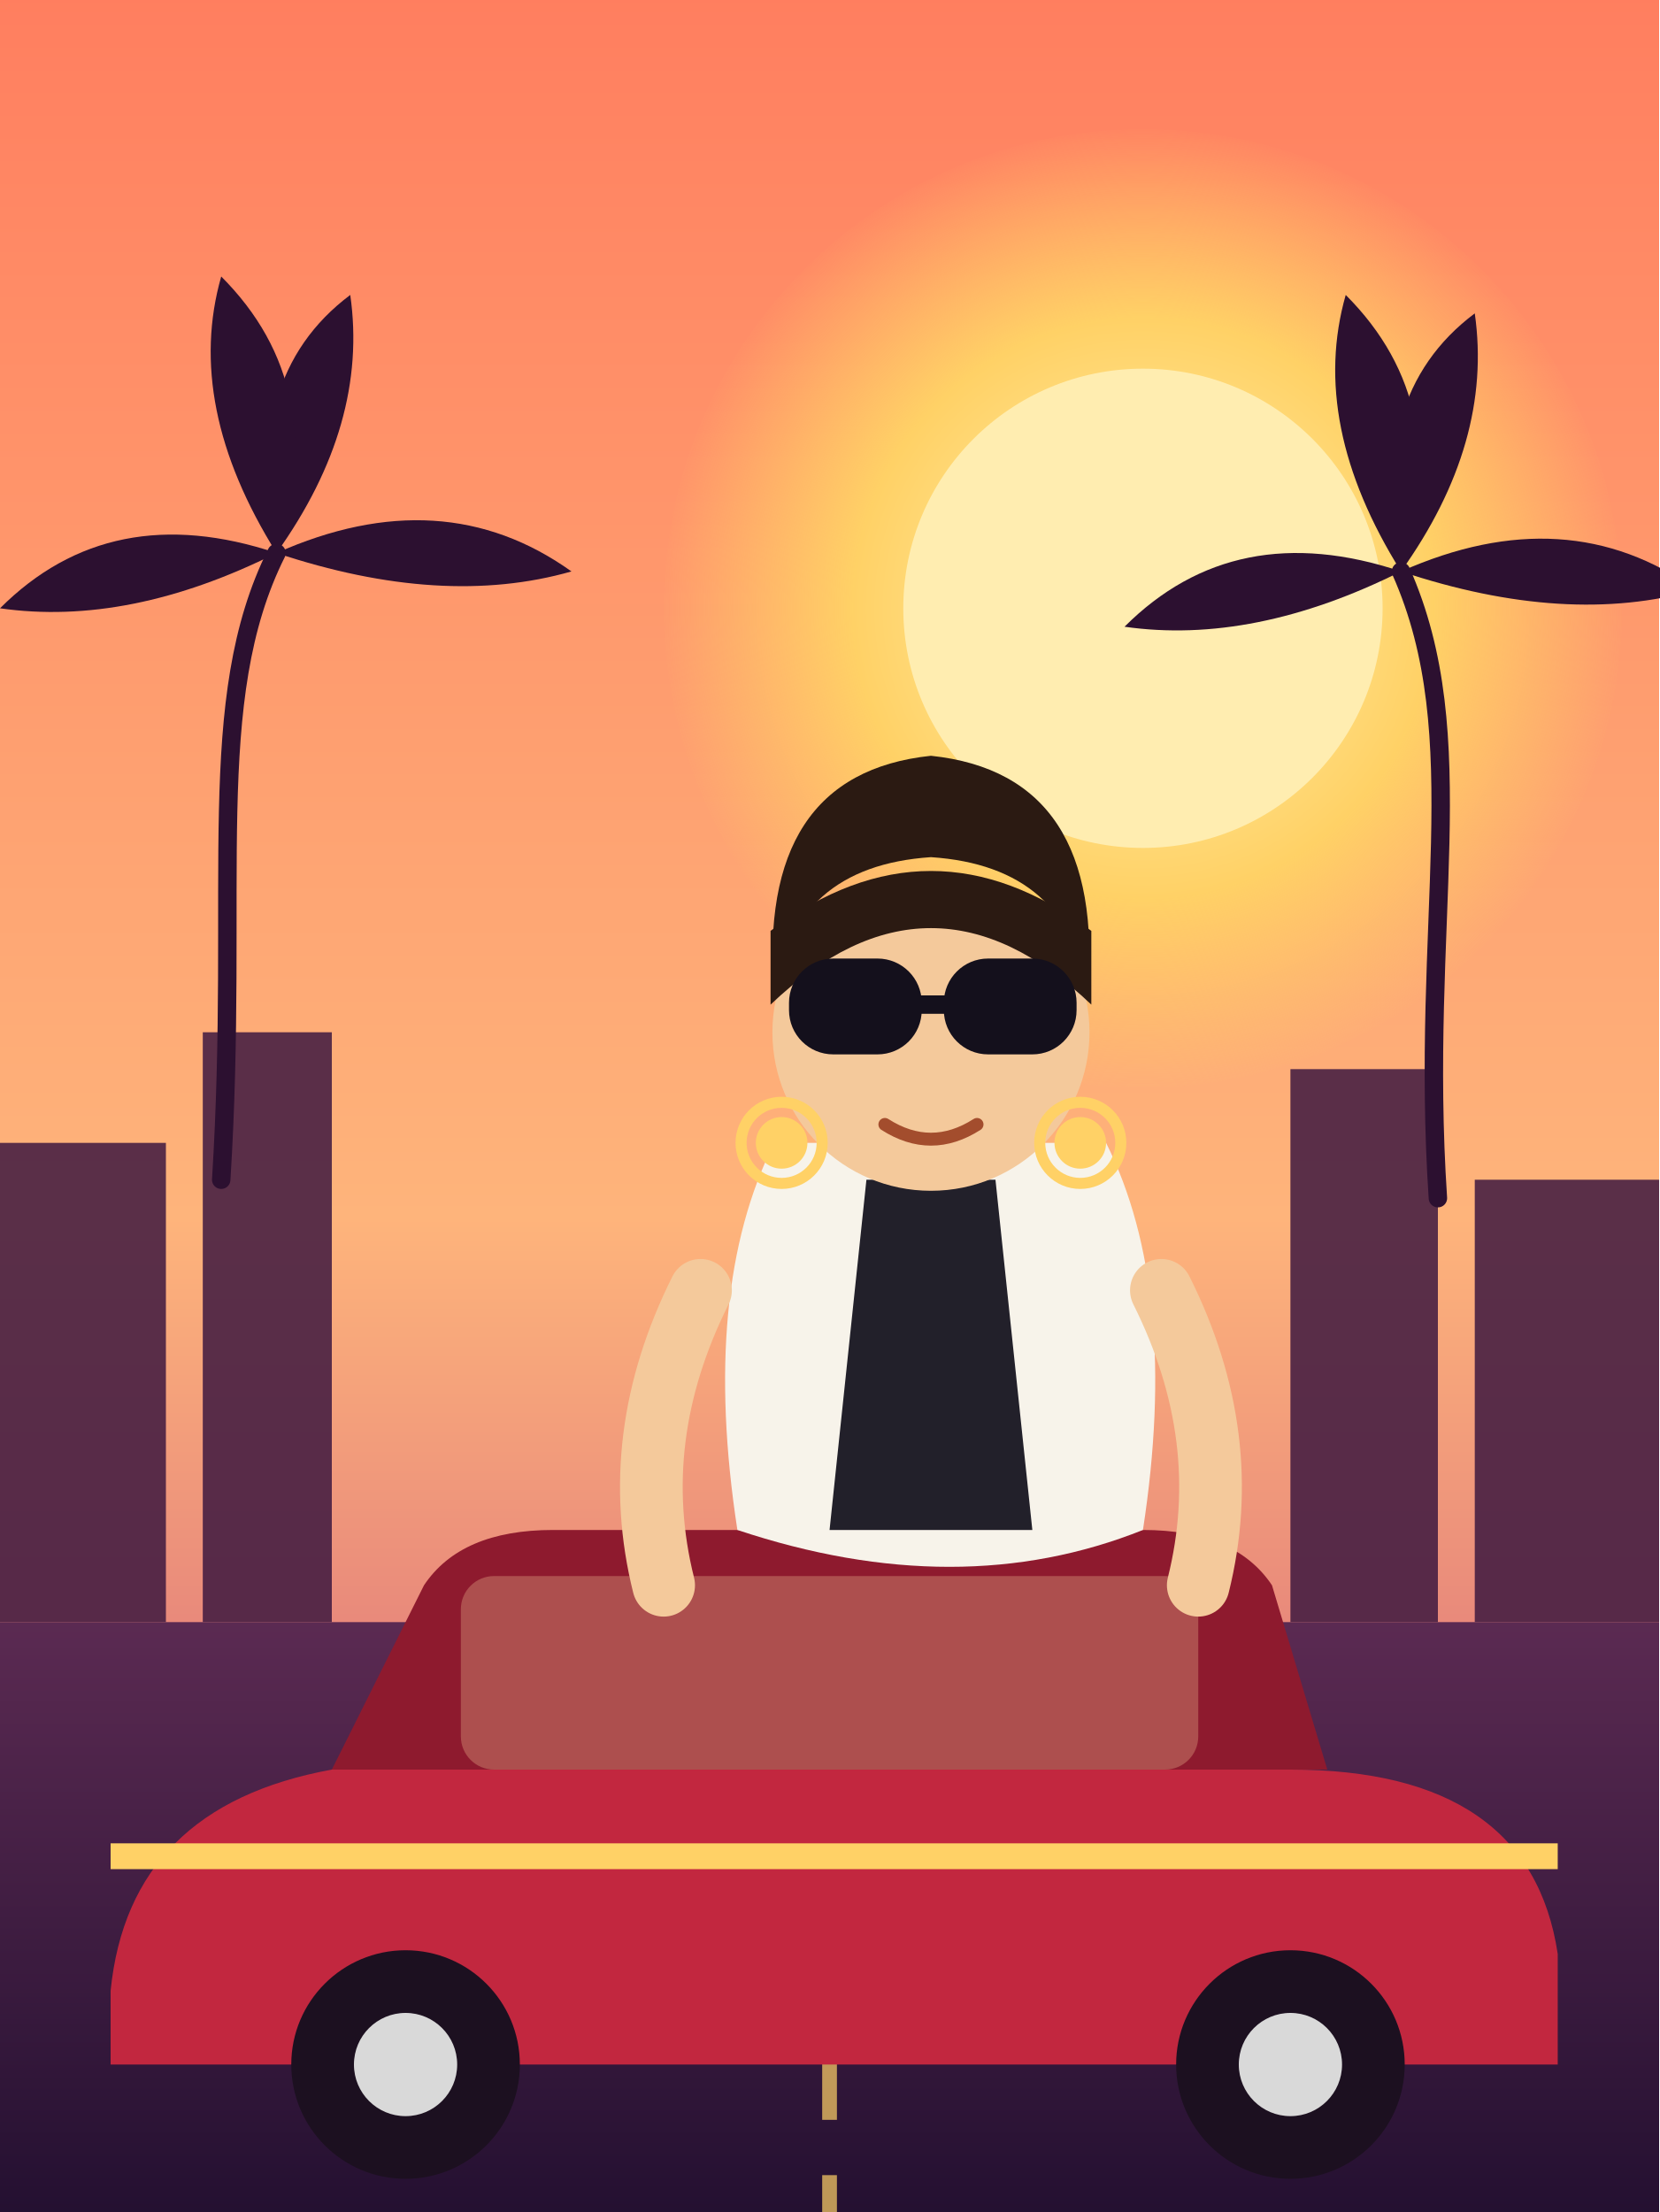
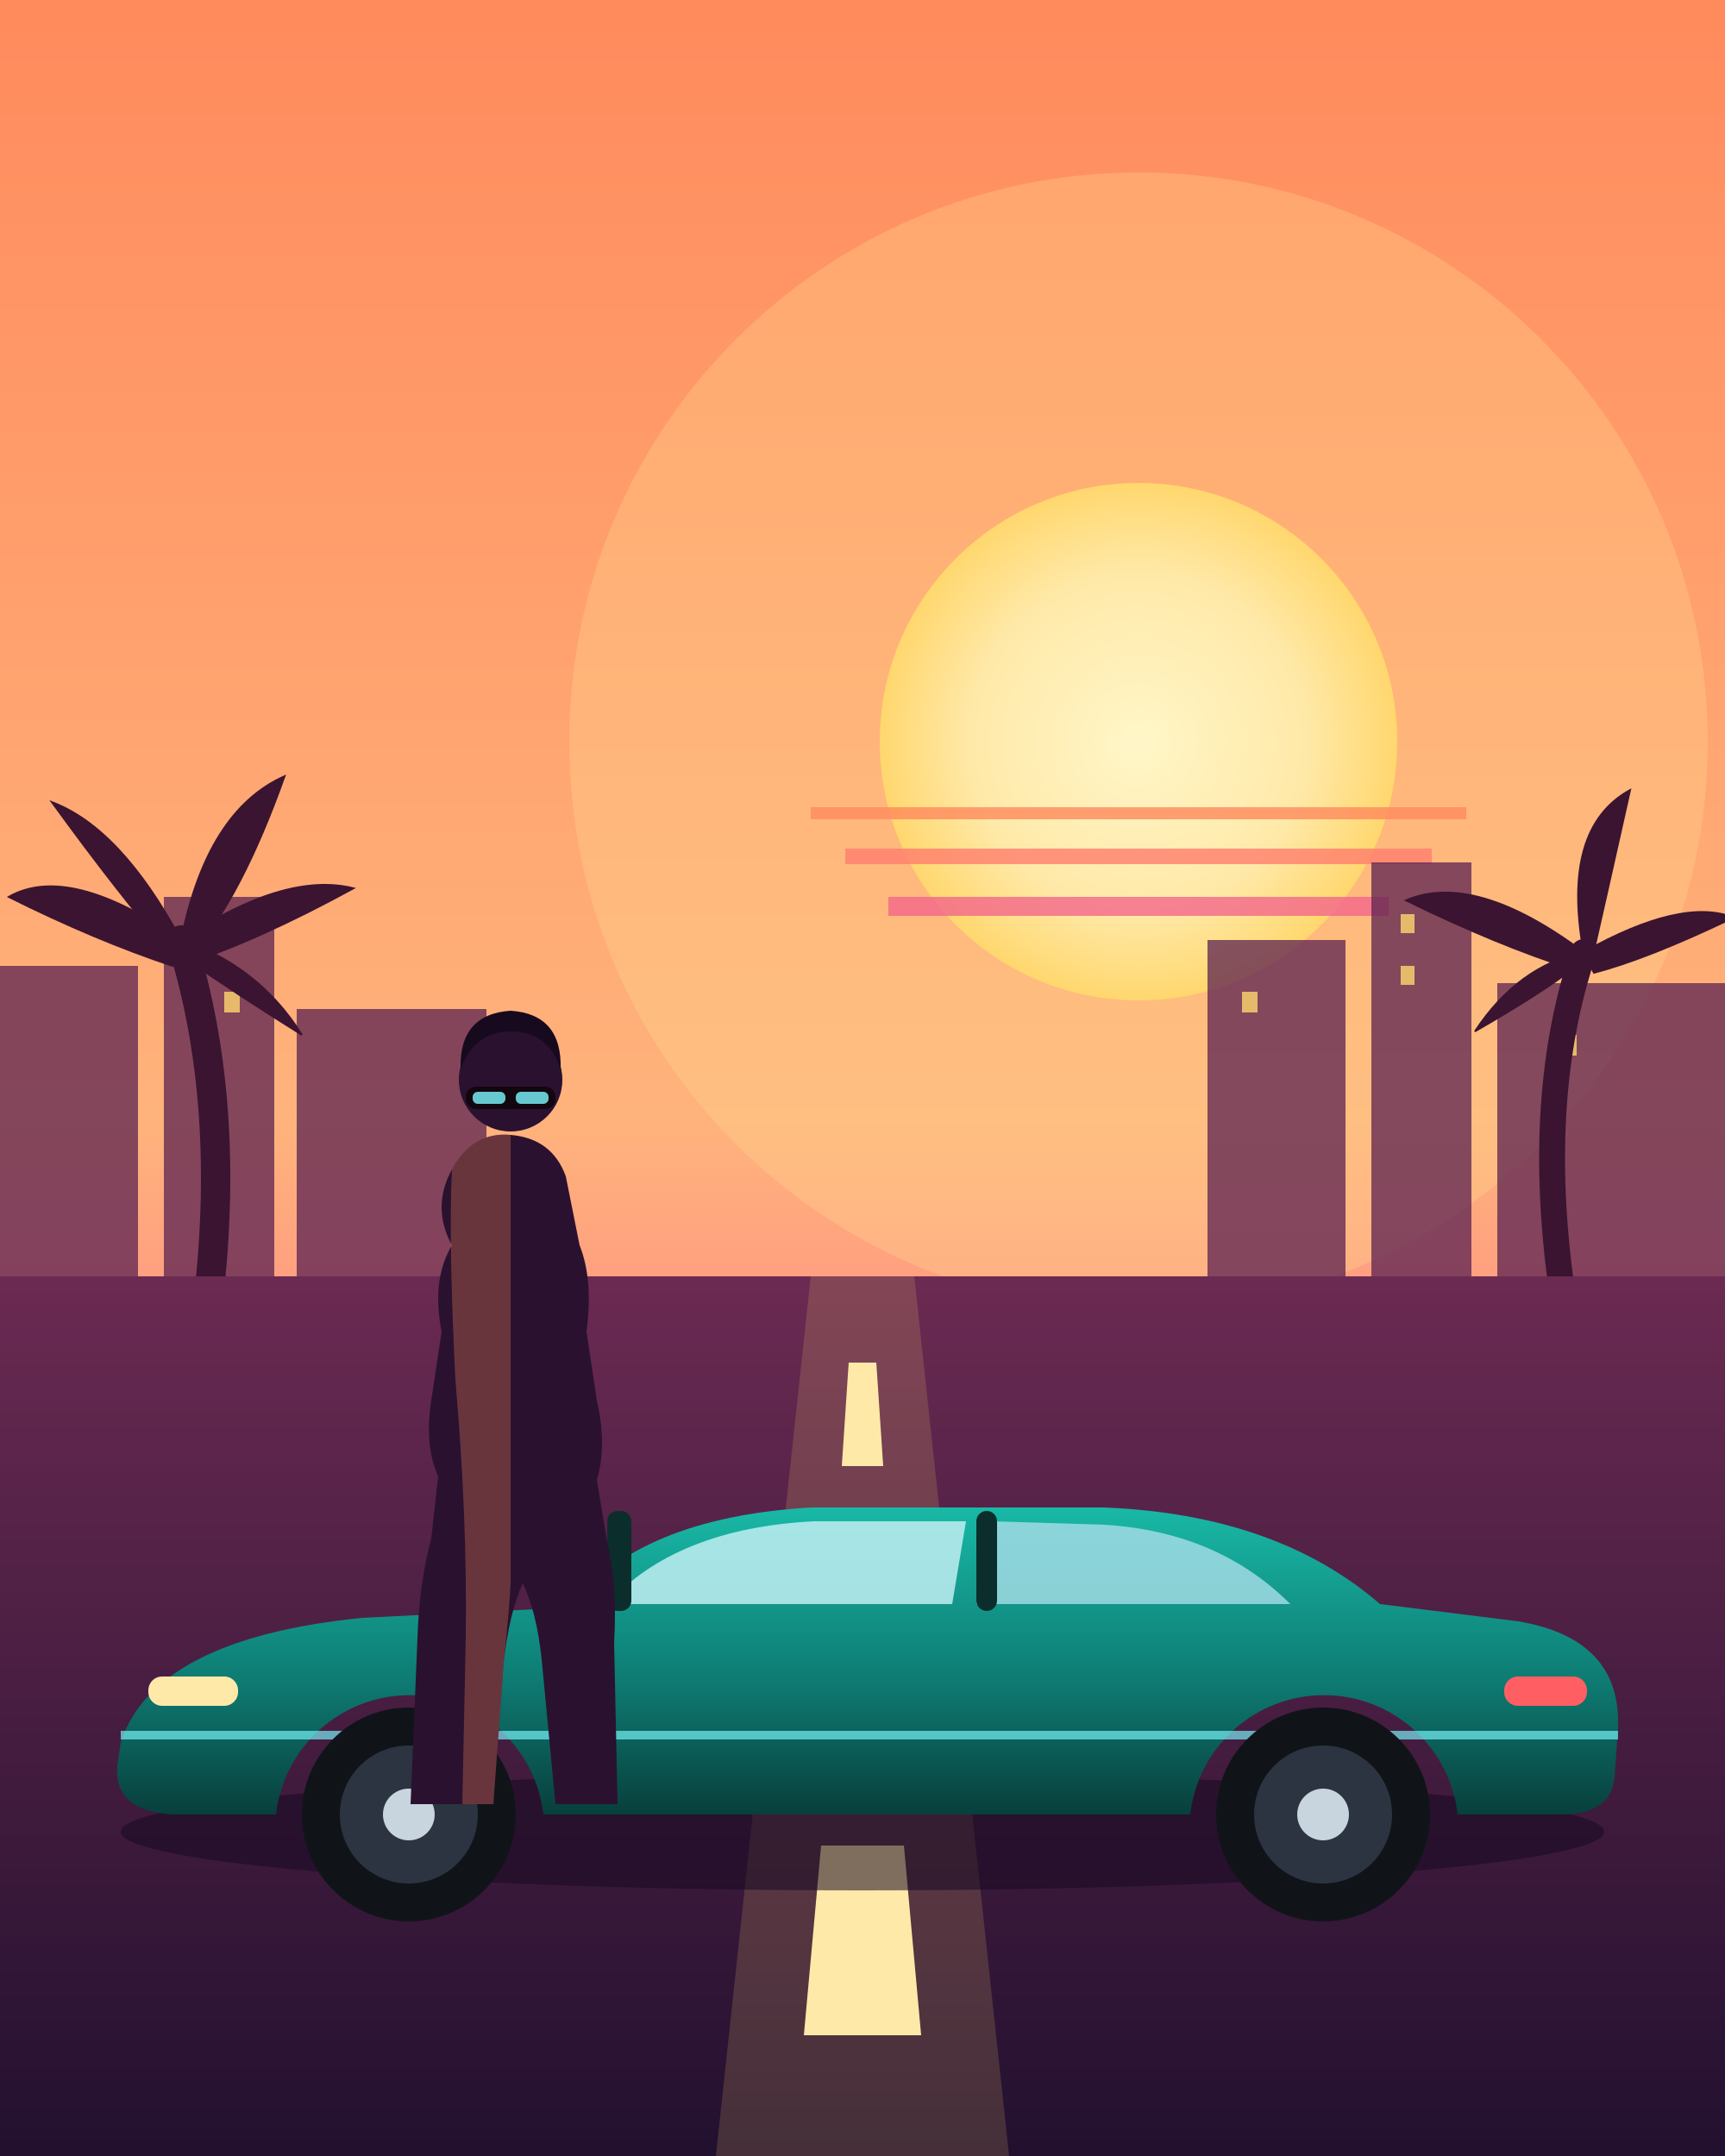
- <svg xmlns="http://www.w3.org/2000/svg" viewBox="0 0 900 1200" width="900" height="1200">
+ <svg xmlns="http://www.w3.org/2000/svg" viewBox="0 0 1000 1250" width="1000" height="1250">
  <defs>
    <linearGradient id="sky" x1="0" y1="0" x2="0" y2="1">
-       <stop offset="0" stop-color="#ff7e5f" />
-       <stop offset=".55" stop-color="#feb47b" />
-       <stop offset="1" stop-color="#c94b7c" />
+       <stop offset="0" stop-color="#ff8a5c" />
+       <stop offset=".52" stop-color="#ffb37c" />
+       <stop offset=".78" stop-color="#ff6e8a" />
+       <stop offset="1" stop-color="#83308e" />
    </linearGradient>
    <linearGradient id="road" x1="0" y1="0" x2="0" y2="1">
-       <stop offset="0" stop-color="#5b2a52" />
-       <stop offset="1" stop-color="#241031" />
+       <stop offset="0" stop-color="#6b2a52" />
+       <stop offset="1" stop-color="#22102f" />
    </linearGradient>
    <radialGradient id="sun" cx=".5" cy=".5" r=".5">
-       <stop offset="0" stop-color="#fff3b0" />
-       <stop offset=".6" stop-color="#ffd166" />
-       <stop offset="1" stop-color="#ffd166" stop-opacity="0" />
+       <stop offset="0" stop-color="#fff6c8" />
+       <stop offset=".65" stop-color="#ffe9a8" />
+       <stop offset="1" stop-color="#ffd76e" />
    </radialGradient>
+     <linearGradient id="carbody" x1="0" y1="0" x2="0" y2="1">
+       <stop offset="0" stop-color="#19b8a6" />
+       <stop offset=".55" stop-color="#0e7d74" />
+       <stop offset="1" stop-color="#083f3c" />
+     </linearGradient>
  </defs>
-   <rect width="900" height="1200" fill="url(#sky)" />
-   <circle cx="620" cy="330" r="260" fill="url(#sun)" />
-   <circle cx="620" cy="330" r="130" fill="#ffedb0" />
-   <g fill="#3d1740" opacity=".85">
-     <rect x="0" y="620" width="90" height="260" />
-     <rect x="110" y="560" width="70" height="320" />
-     <rect x="700" y="580" width="80" height="300" />
-     <rect x="800" y="640" width="100" height="240" />
+   <rect width="1000" height="1250" fill="url(#sky)" />
+   <circle cx="660" cy="430" r="330" fill="#ffdf8e" opacity=".28" />
+   <circle cx="660" cy="430" r="150" fill="url(#sun)" />
+   <rect x="470" y="468" width="380" height="7" fill="#ff8a5c" opacity=".8" />
+   <rect x="490" y="492" width="340" height="9" fill="#ff7e6e" opacity=".8" />
+   <rect x="515" y="520" width="290" height="11" fill="#f2668b" opacity=".8" />
+   <g fill="#5b2150" opacity=".75">
+     <rect x="-10" y="560" width="90" height="180" />
+     <rect x="95" y="520" width="64" height="220" />
+     <rect x="172" y="585" width="110" height="155" />
+     <rect x="700" y="545" width="80" height="195" />
+     <rect x="795" y="500" width="58" height="240" />
+     <rect x="868" y="570" width="140" height="170" />
  </g>
-   <g stroke="#2c1030" stroke-width="10" stroke-linecap="round" fill="none">
-     <path d="M120 640 C 130 480, 110 380, 150 300" />
-     <path d="M780 650 C 770 500, 800 400, 760 310" />
+   <g fill="#ffd76e" opacity=".8">
+     <rect x="112" y="545" width="9" height="12" />
+     <rect x="130" y="575" width="9" height="12" />
+     <rect x="812" y="530" width="8" height="11" />
+     <rect x="812" y="560" width="8" height="11" />
+     <rect x="720" y="575" width="9" height="12" />
+     <rect x="905" y="600" width="9" height="12" />
  </g>
-   <g fill="#2c1030">
-     <path d="M150 300 q -90 -30 -150 30 q 70 10 150 -30Z" />
-     <path d="M150 300 q -20 -95 40 -140 q 10 70 -40 140Z" />
-     <path d="M150 300 q 90 -40 160 10 q -70 20 -160 -10Z" />
-     <path d="M150 300 q 30 -90 -30 -150 q -20 70 30 150Z" />
-     <path d="M760 310 q -90 -30 -150 30 q 70 10 150 -30Z" />
-     <path d="M760 310 q -20 -95 40 -140 q 10 70 -40 140Z" />
-     <path d="M760 310 q 90 -40 160 10 q -70 20 -160 -10Z" />
-     <path d="M760 310 q 30 -90 -30 -150 q -20 70 30 150Z" />
+   <g stroke="#3a1430" fill="#3a1430">
+     <path d="M120 760 Q135 640 105 545" stroke-width="17" fill="none" stroke-linecap="round" />
+     <path d="M105 545 Q40 500 5 520 Q55 545 100 560 Z" />
+     <path d="M105 545 Q70 480 30 465 Q70 520 98 552 Z" />
+     <path d="M105 545 Q120 470 165 450 Q140 520 112 552 Z" />
+     <path d="M105 545 Q165 505 205 515 Q150 545 110 558 Z" />
+     <path d="M105 545 Q150 560 175 600 Q135 575 108 556 Z" />
+     <path d="M905 745 Q890 635 918 552" stroke-width="15" fill="none" stroke-linecap="round" />
+     <path d="M918 552 Q855 505 815 522 Q868 548 912 562 Z" />
+     <path d="M918 552 Q905 480 945 458 Q930 525 922 560 Z" />
+     <path d="M918 552 Q975 520 1005 532 Q955 556 924 564 Z" />
+     <path d="M918 552 Q880 560 855 598 Q895 575 914 560 Z" />
  </g>
-   <rect y="880" width="900" height="320" fill="url(#road)" />
-   <g stroke="#ffd166" stroke-width="8" stroke-dasharray="40 30" opacity=".7">
-     <line x1="450" y1="900" x2="450" y2="1200" />
+   <path d="M0 740 L1000 740 L1000 1250 L0 1250 Z" fill="url(#road)" />
+   <path d="M470 740 L530 740 L585 1250 L415 1250 Z" fill="#ffd76e" opacity=".16" />
+   <g fill="#ffe9a8">
+     <path d="M492 790 L508 790 L512 850 L488 850 Z" />
+     <path d="M486 905 L514 905 L520 985 L480 985 Z" />
+     <path d="M476 1070 L524 1070 L534 1180 L466 1180 Z" />
  </g>
  <g>
-     <path d="M60 1080 Q 70 980 180 960 L 700 960 Q 830 960 845 1060 L 845 1120 L 60 1120 Z" fill="#c2273f" />
-     <path d="M180 960 L 230 860 Q 250 830 300 830 L 620 830 Q 670 830 690 860 L 720 960 Z" fill="#8e1a2e" />
-     <rect x="250" y="855" width="400" height="105" rx="18" fill="#ffd9a0" opacity=".28" />
-     <circle cx="220" cy="1120" r="62" fill="#1c1020" />
-     <circle cx="220" cy="1120" r="28" fill="#d9d9d9" />
-     <circle cx="700" cy="1120" r="62" fill="#1c1020" />
-     <circle cx="700" cy="1120" r="28" fill="#d9d9d9" />
-     <rect x="60" y="1000" width="785" height="14" fill="#ffd166" />
+     <ellipse cx="500" cy="1062" rx="430" ry="34" fill="#160a20" opacity=".55" />
+     <path d="M70 1010 Q90 950 210 938 L330 932 Q370 880 470 874 L640 874 Q740 878 800 930 L880 940 Q940 950 938 1002 L936 1030 Q934 1052 905 1052 L845 1052 A78 78 0 0 0 690 1052 L315 1052 A78 78 0 0 0 160 1052 L100 1052 Q66 1050 68 1024 Z" fill="url(#carbody)" />
+     <path d="M352 930 Q392 886 472 882 L560 882 L552 930 Z" fill="#bfeef2" opacity=".85" />
+     <path d="M575 882 L640 884 Q706 888 748 930 L566 930 Z" fill="#a8dfe8" opacity=".8" />
+     <rect x="352" y="876" width="14" height="58" rx="6" fill="#0b2e2c" />
+     <rect x="566" y="876" width="12" height="58" rx="6" fill="#0b2e2c" />
+     <path d="M70 1006 L938 1006" stroke="#7df9ff" stroke-width="5" opacity=".65" />
+     <circle cx="237" cy="1052" r="62" fill="#101418" />
+     <circle cx="237" cy="1052" r="40" fill="#2b3440" />
+     <circle cx="237" cy="1052" r="15" fill="#c8d4de" />
+     <circle cx="767" cy="1052" r="62" fill="#101418" />
+     <circle cx="767" cy="1052" r="40" fill="#2b3440" />
+     <circle cx="767" cy="1052" r="15" fill="#c8d4de" />
+     <rect x="86" y="972" width="52" height="17" rx="8" fill="#ffe9a8" />
+     <rect x="872" y="972" width="48" height="17" rx="8" fill="#ff5e62" />
  </g>
  <g>
-     <path d="M430 830 Q 430 700 470 640 L 540 640 Q 580 700 580 830 Z" fill="#f4c99b" />
-     <path d="M400 830 Q 380 700 420 620 L 600 620 Q 640 700 620 830 Q 520 870 400 830Z" fill="#f7f3ea" />
-     <path d="M470 640 L 540 640 L 560 830 L 450 830 Z" fill="#22202a" />
-     <circle cx="505" cy="560" r="86" fill="#f4c99b" />
-     <path d="M420 540 Q 410 420 505 410 Q 600 420 590 540 Q 580 470 505 465 Q 430 470 420 540Z" fill="#2b1a12" />
-     <path d="M418 545 Q 505 462 592 545 L 592 505 Q 505 440 418 505 Z" fill="#2b1a12" />
-     <g fill="#14101c">
-       <rect x="428" y="520" width="72" height="52" rx="24" />
-       <rect x="512" y="520" width="72" height="52" rx="24" />
-       <rect x="492" y="540" width="28" height="10" rx="5" />
-     </g>
-     <circle cx="505" cy="560" r="86" fill="none" stroke="#f4c99b" stroke-width="4" opacity="0" />
-     <g fill="#ffd166">
-       <circle cx="424" cy="620" r="14" />
-       <circle cx="586" cy="620" r="14" />
-     </g>
-     <g stroke="#ffd166" stroke-width="6" fill="none">
-       <circle cx="424" cy="620" r="22" />
-       <circle cx="586" cy="620" r="22" />
-     </g>
-     <path d="M480 610 Q 505 626 530 610" stroke="#a34d2d" stroke-width="7" fill="none" stroke-linecap="round" />
-     <path d="M380 700 Q 340 780 360 860" stroke="#f4c99b" stroke-width="34" fill="none" stroke-linecap="round" />
-     <path d="M630 700 Q 670 780 650 860" stroke="#f4c99b" stroke-width="34" fill="none" stroke-linecap="round" />
+     <path d="M238 1046 L242 950 Q243 918 250 892 L254 856 Q246 838 250 812 L256 772 Q250 742 262 722 Q250 700 262 678 Q274 656 296 658 Q320 660 328 682 L336 722 Q344 742 340 772 L346 812 Q352 838 346 858 L352 894 Q358 920 356 952 L358 1046 L322 1046 L314 962 Q311 934 303 918 Q295 936 292 964 L286 1046 Z" fill="#2a1130" />
+     <circle cx="296" cy="626" r="30" fill="#2a1130" />
+     <path d="M267 620 Q266 588 296 586 Q326 588 325 620 Q318 598 296 598 Q275 598 267 620 Z" fill="#170a1e" />
+     <path d="M262 678 Q274 656 296 658 L296 918 Q295 936 292 964 L286 1046 L268 1046 L270 950 Q271 880 264 800 Q260 720 262 678 Z" fill="#ff8a5c" opacity=".3" />
+     <rect x="270" y="630" width="52" height="13" rx="6" fill="#12060f" />
+     <rect x="274" y="633" width="19" height="7" rx="3" fill="#7df9ff" opacity=".8" />
+     <rect x="299" y="633" width="19" height="7" rx="3" fill="#7df9ff" opacity=".8" />
  </g>
</svg>
